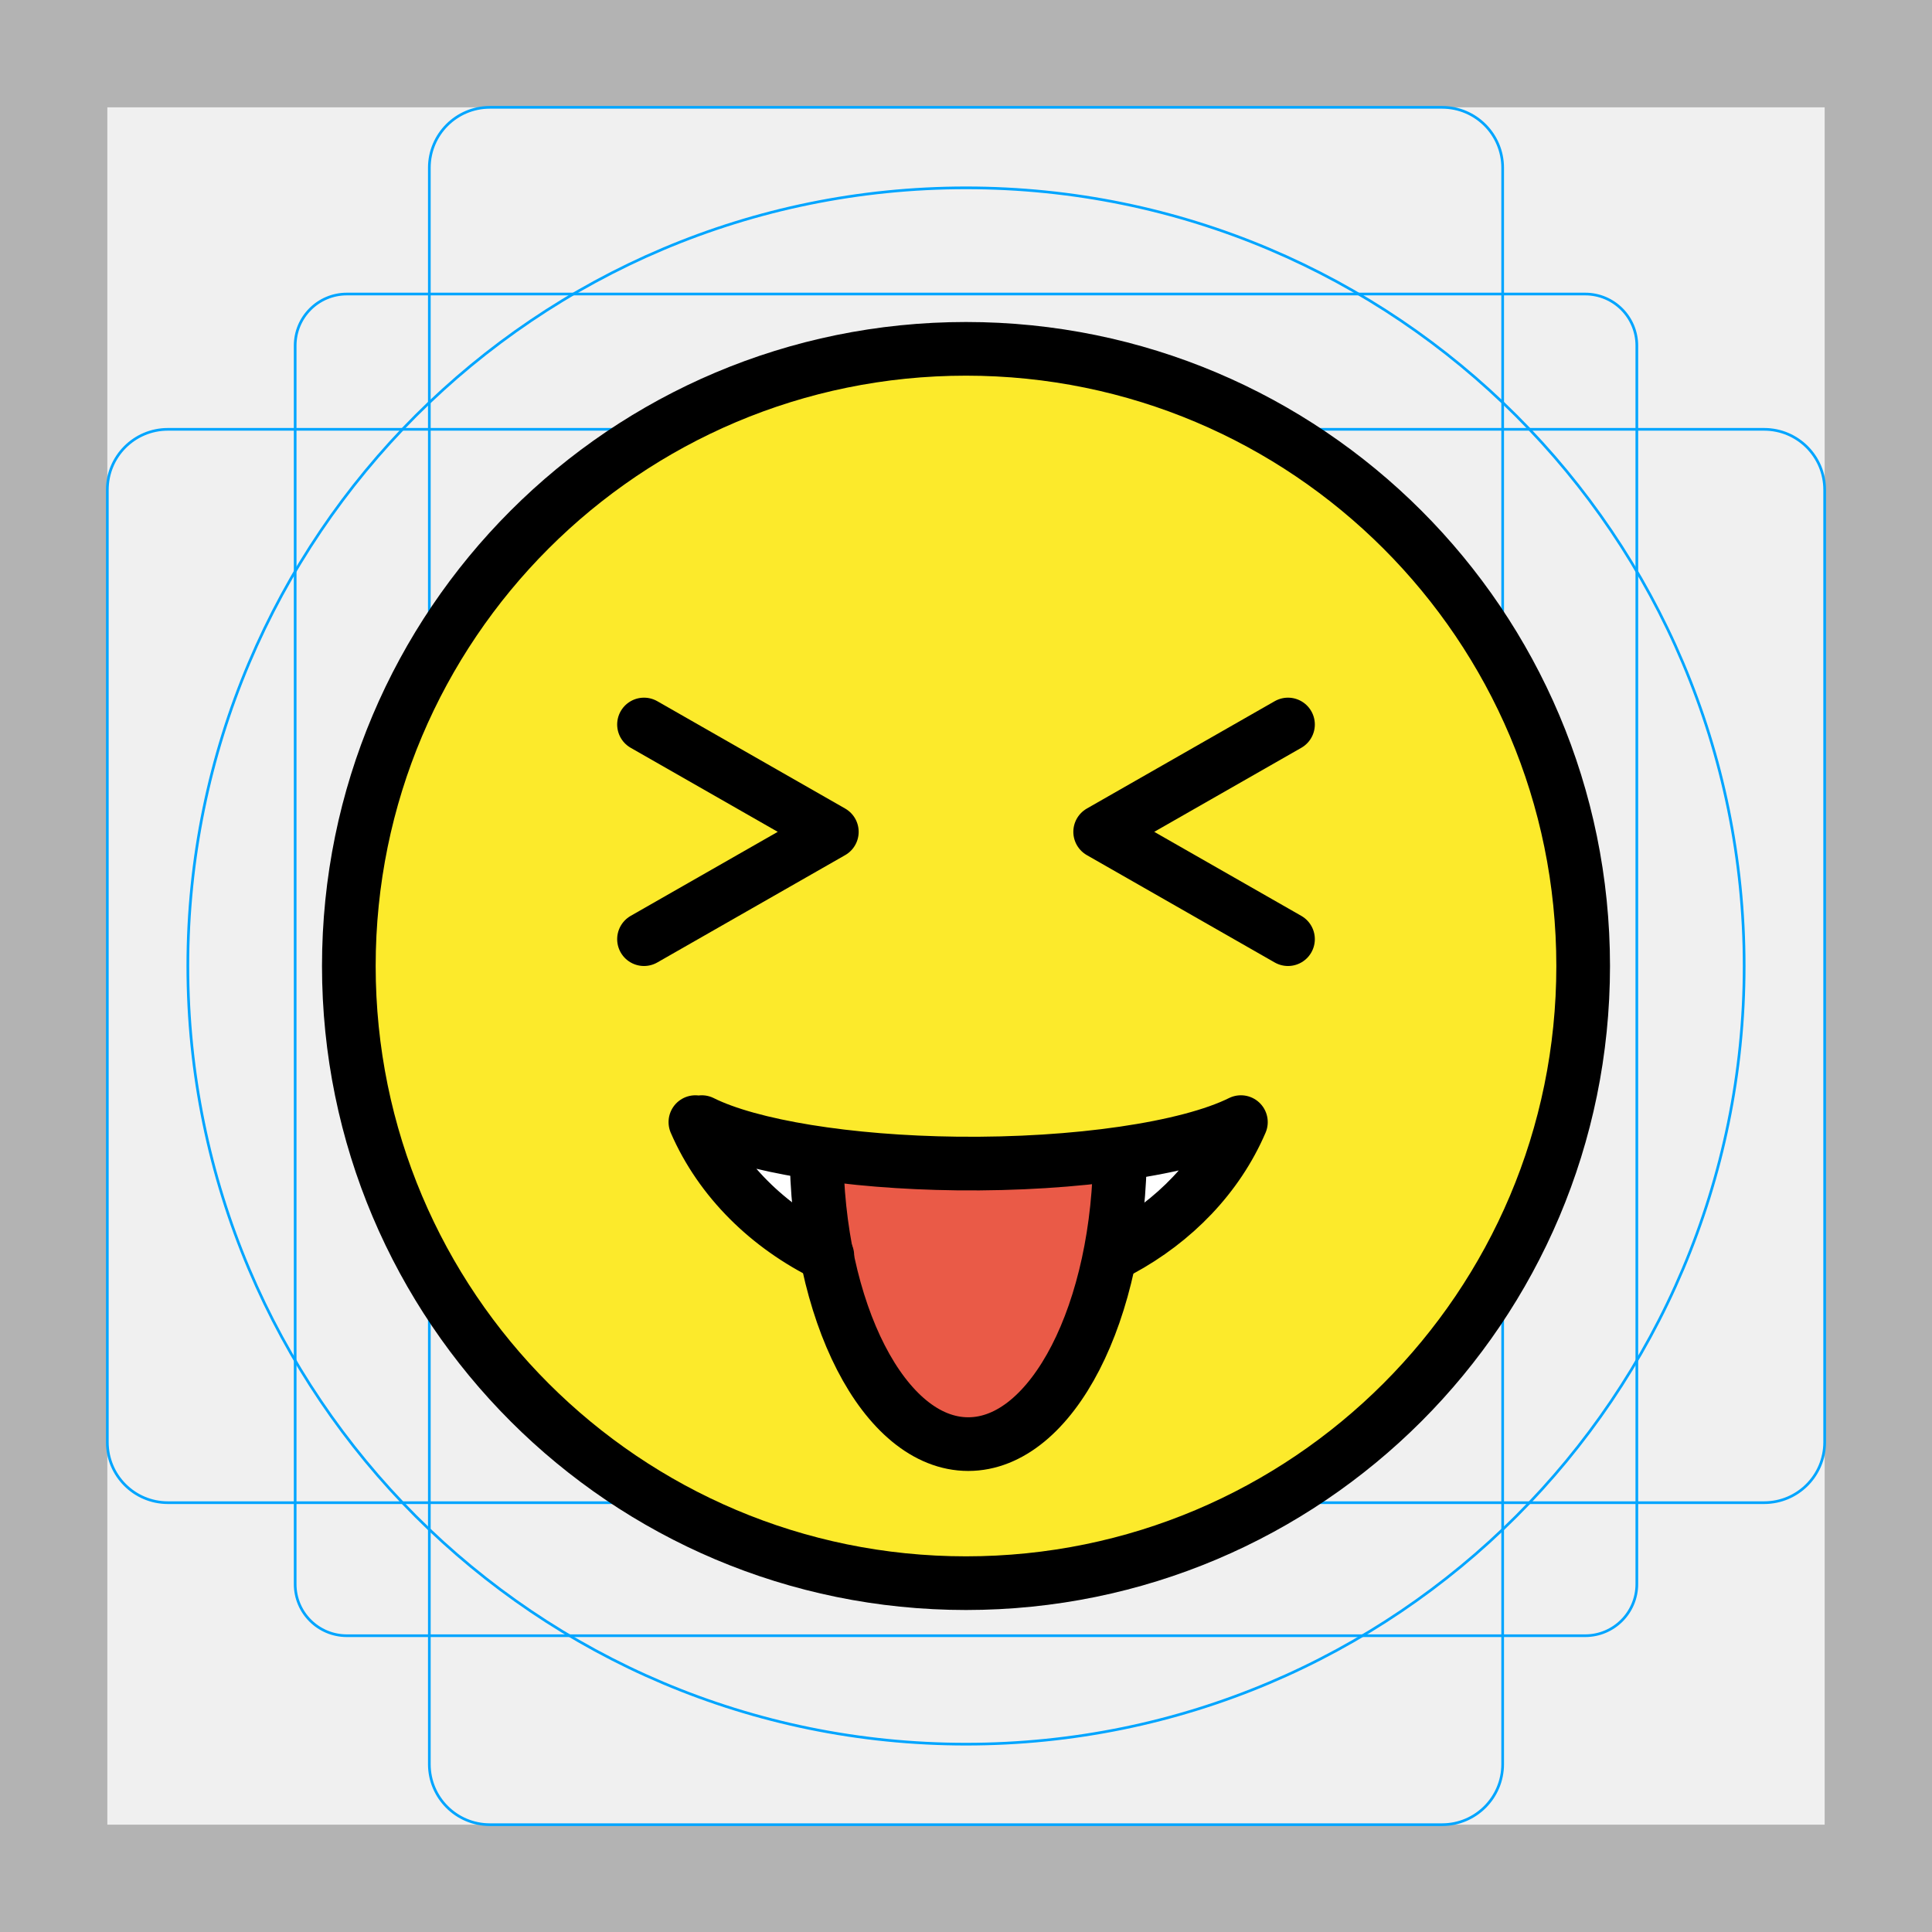
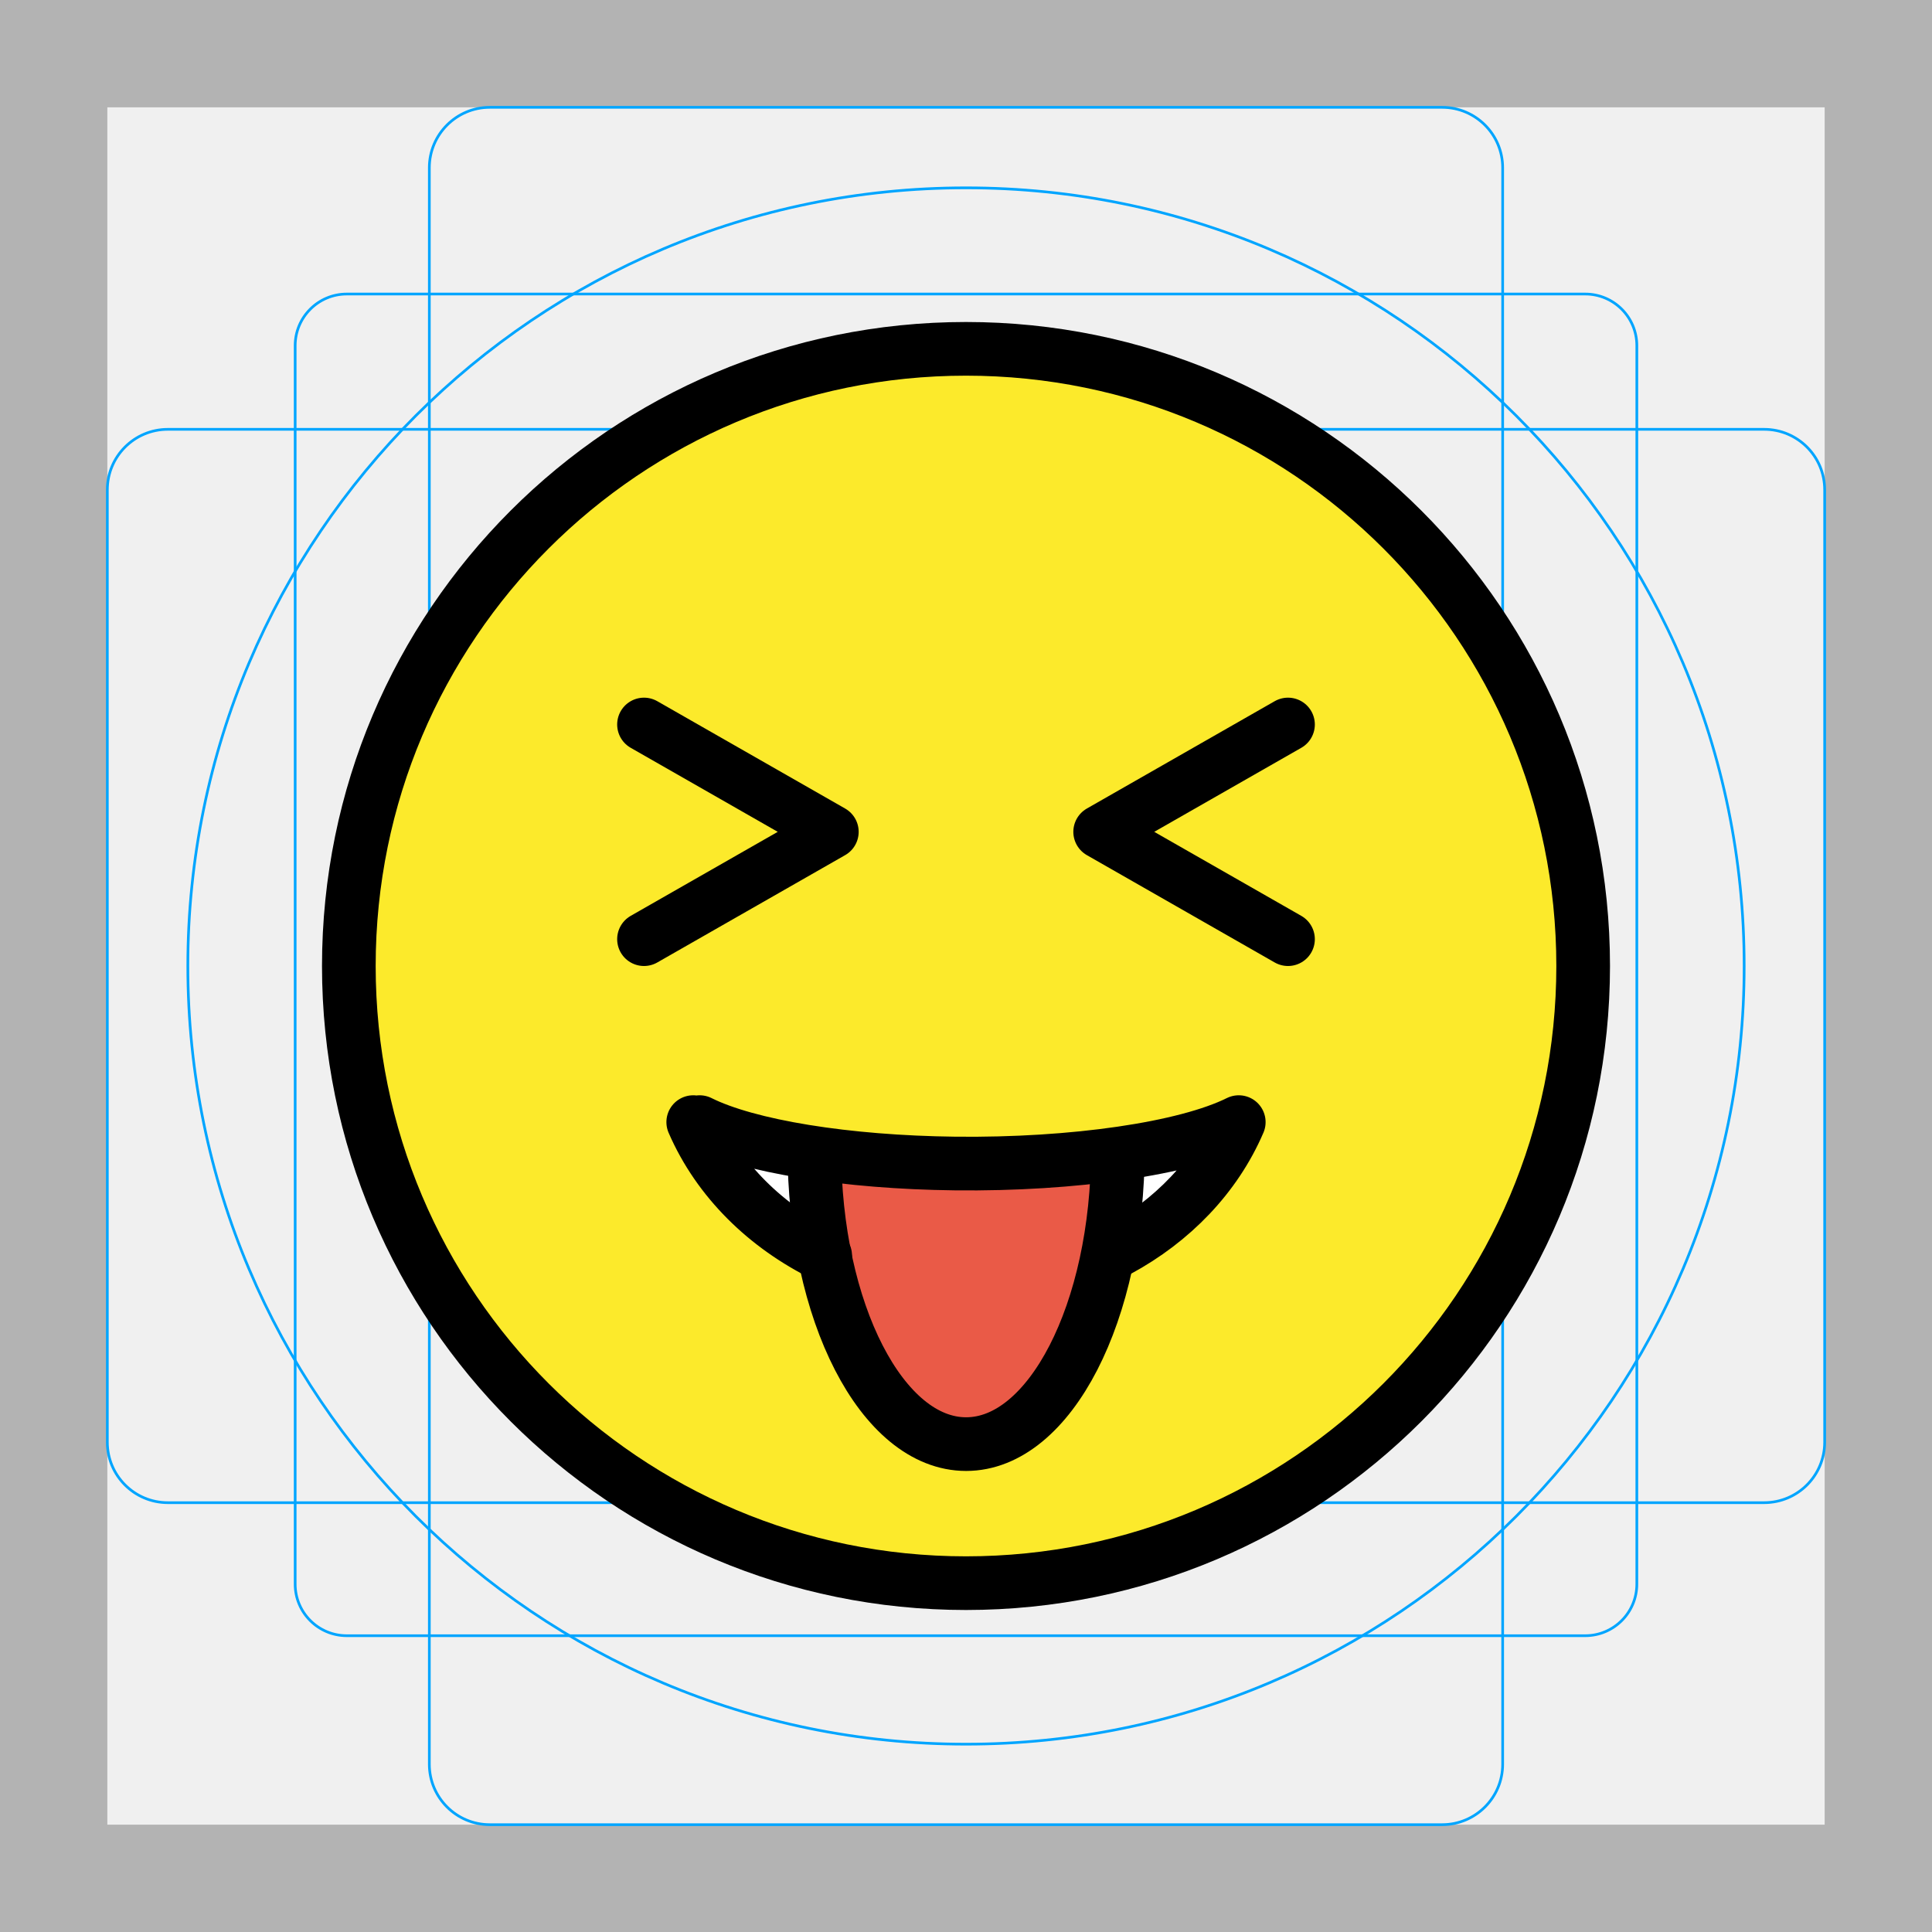
- <svg xmlns="http://www.w3.org/2000/svg" id="emoji" viewBox="0 0 72 72">
+ <svg xmlns="http://www.w3.org/2000/svg" version="1.1" id="emoji" x="0" y="0" viewBox="0 0 72 72" enable-background="new 0 0 72 72" xml:space="preserve">
  <g id="grid">
-     <path d="M68,4V68H4V4H68m4-4H0V72H72V0Z" fill="#b3b3b3" />
-     <path d="M12.923,10.958H59.077A1.923,1.923,0,0,1,61,12.881V59.035a1.923,1.923,0,0,1-1.923,1.923H12.923A1.923,1.923,0,0,1,11,59.035V12.881A1.923,1.923,0,0,1,12.923,10.958Z" fill="none" stroke="#00a5ff" stroke-miterlimit="10" stroke-width="0.1" />
-     <rect x="16" y="4" width="40" height="64" rx="2.254" fill="none" stroke="#00a5ff" stroke-miterlimit="10" stroke-width="0.1" />
-     <rect x="16" y="4" width="40" height="64" rx="2.254" transform="translate(72) rotate(90)" fill="none" stroke="#00a5ff" stroke-miterlimit="10" stroke-width="0.1" />
-     <circle cx="36" cy="36" r="29" fill="none" stroke="#00a5ff" stroke-miterlimit="10" stroke-width="0.1" />
+     <path fill="#B3B3B3" d="M68,4v64H4V4H68 M72,0H0v72h72V0z" />
+     <path fill="none" stroke="#00A5FF" stroke-width="0.1" stroke-miterlimit="10" d="M12.923,10.958h46.154 c1.062,0,1.923,0.861,1.923,1.923v0v46.154c0,1.062-0.861,1.923-1.923,1.923H12.923 c-1.062,0-1.923-0.861-1.923-1.923l0,0V12.881C11,11.819,11.861,10.958,12.923,10.958L12.923,10.958z" />
+     <path fill="none" stroke="#00A5FF" stroke-width="0.1" stroke-miterlimit="10" d="M18.254,4h35.493C54.991,4,56,5.009,56,6.254 v59.493C56,66.991,54.991,68,53.746,68H18.254C17.009,68,16,66.991,16,65.746V6.254C16,5.009,17.009,4,18.254,4z" />
+     <path fill="none" stroke="#00A5FF" stroke-width="0.1" stroke-miterlimit="10" d="M68,18.254v35.493 C68,54.991,66.991,56,65.746,56H6.254C5.009,56,4,54.991,4,53.746V18.254C4,17.009,5.009,16,6.254,16h59.493 C66.991,16,68,17.009,68,18.254z" />
+     <circle fill="none" stroke="#00A5FF" stroke-width="0.1" stroke-miterlimit="10" cx="36" cy="36" r="29" />
  </g>
  <g id="color">
-     <path fill="#fcea2b" d="M36.2,13.316c-12.572,0-22.8,10.228-22.8,22.8c0,12.572,10.228,22.8,22.8,22.8 C48.772,58.916,59,48.688,59,36.116C59,23.544,48.772,13.316,36.2,13.316z" stroke="none" />
-     <path fill="#FFFFFF" d="M41.748,46.593c2.018-1.089,3.628-2.751,4.497-4.775c-1.985,0.985-6.159,1.593-10.575,1.543 c-4.055-0.046-7.712-0.641-9.517-1.543h-0.238c0.939,2.165,2.718,3.899,4.917,4.973" stroke="none" />
-     <path fill="#ea5a47" d="M41.657,42.818c0,6.075-2.532,11-5.656,11c-3.124,0-5.656-4.925-5.656-11" stroke="none" />
+     <path fill="#FCEA2B" d="M36,13c-12.682,0-23,10.318-23,23c0,12.682,10.318,23,23,23c12.682,0,23-10.318,23-23 C59,23.318,48.682,13,36,13z" />
+     <path fill="#FFFFFF" d="M41.668,46.593c2.018-1.089,3.628-2.751,4.497-4.775c-1.985,0.985-6.159,1.593-10.575,1.543 c-4.055-0.046-7.712-0.641-9.517-1.543h-0.238c0.939,2.165,2.718,3.899,4.917,4.973" />
+     <path fill="#EA5A47" d="M41.577,42.818c0,6.075-2.532,11-5.656,11c-3.124,0-5.656-4.925-5.656-11" />
  </g>
  <g id="hair" />
  <g id="skin" />
  <g id="skin-shadow" />
  <g id="line">
    <circle fill="none" stroke="#000000" stroke-width="2" stroke-miterlimit="10" cx="36" cy="36" r="23" />
    <path fill="none" stroke="#000000" stroke-width="2" stroke-linecap="round" stroke-linejoin="round" stroke-miterlimit="10" d="M24,27c2.333,1.333,4.667,2.667,7,4c-2.333,1.333-4.667,2.667-7,4" />
    <path fill="none" stroke="#000000" stroke-width="2" stroke-linecap="round" stroke-linejoin="round" stroke-miterlimit="10" d="M48,27c-2.333,1.333-4.667,2.667-7,4c2.333,1.333,4.667,2.667,7,4" />
-     <path fill="none" stroke="#000000" stroke-width="2" stroke-linecap="round" stroke-linejoin="round" stroke-miterlimit="10" d="M30.832,46.791c-2.199-1.074-3.978-2.808-4.917-4.973 M30.832,46.791 M41.18,46.879 M41.748,46.593 M46.245,41.818 c-0.869,2.023-2.479,3.685-4.497,4.775 M26.153,41.818c1.806,0.902,5.463,1.496,9.517,1.543 c4.416,0.051,8.59-0.557,10.575-1.543" />
-     <path fill="none" stroke="#000000" stroke-width="2" stroke-linejoin="round" stroke-miterlimit="10" d="M41.74,42.818 c0,6.075-2.532,11-5.656,11s-5.656-4.925-5.656-11" />
+     <path fill="none" stroke="#000000" stroke-width="2" stroke-linecap="round" stroke-linejoin="round" stroke-miterlimit="10" d="M30.752,46.791c-2.199-1.074-3.978-2.808-4.917-4.973 M46.165,41.818c-0.869,2.023-2.479,3.685-4.497,4.775 M26.073,41.818c1.806,0.902,5.463,1.496,9.517,1.543c4.416,0.051,8.59-0.557,10.575-1.543" />
+     <path fill="none" stroke="#000000" stroke-width="2" stroke-linejoin="round" stroke-miterlimit="10" d="M41.66,42.818 c0,6.075-2.532,11-5.656,11s-5.656-4.925-5.656-11" />
  </g>
</svg>
